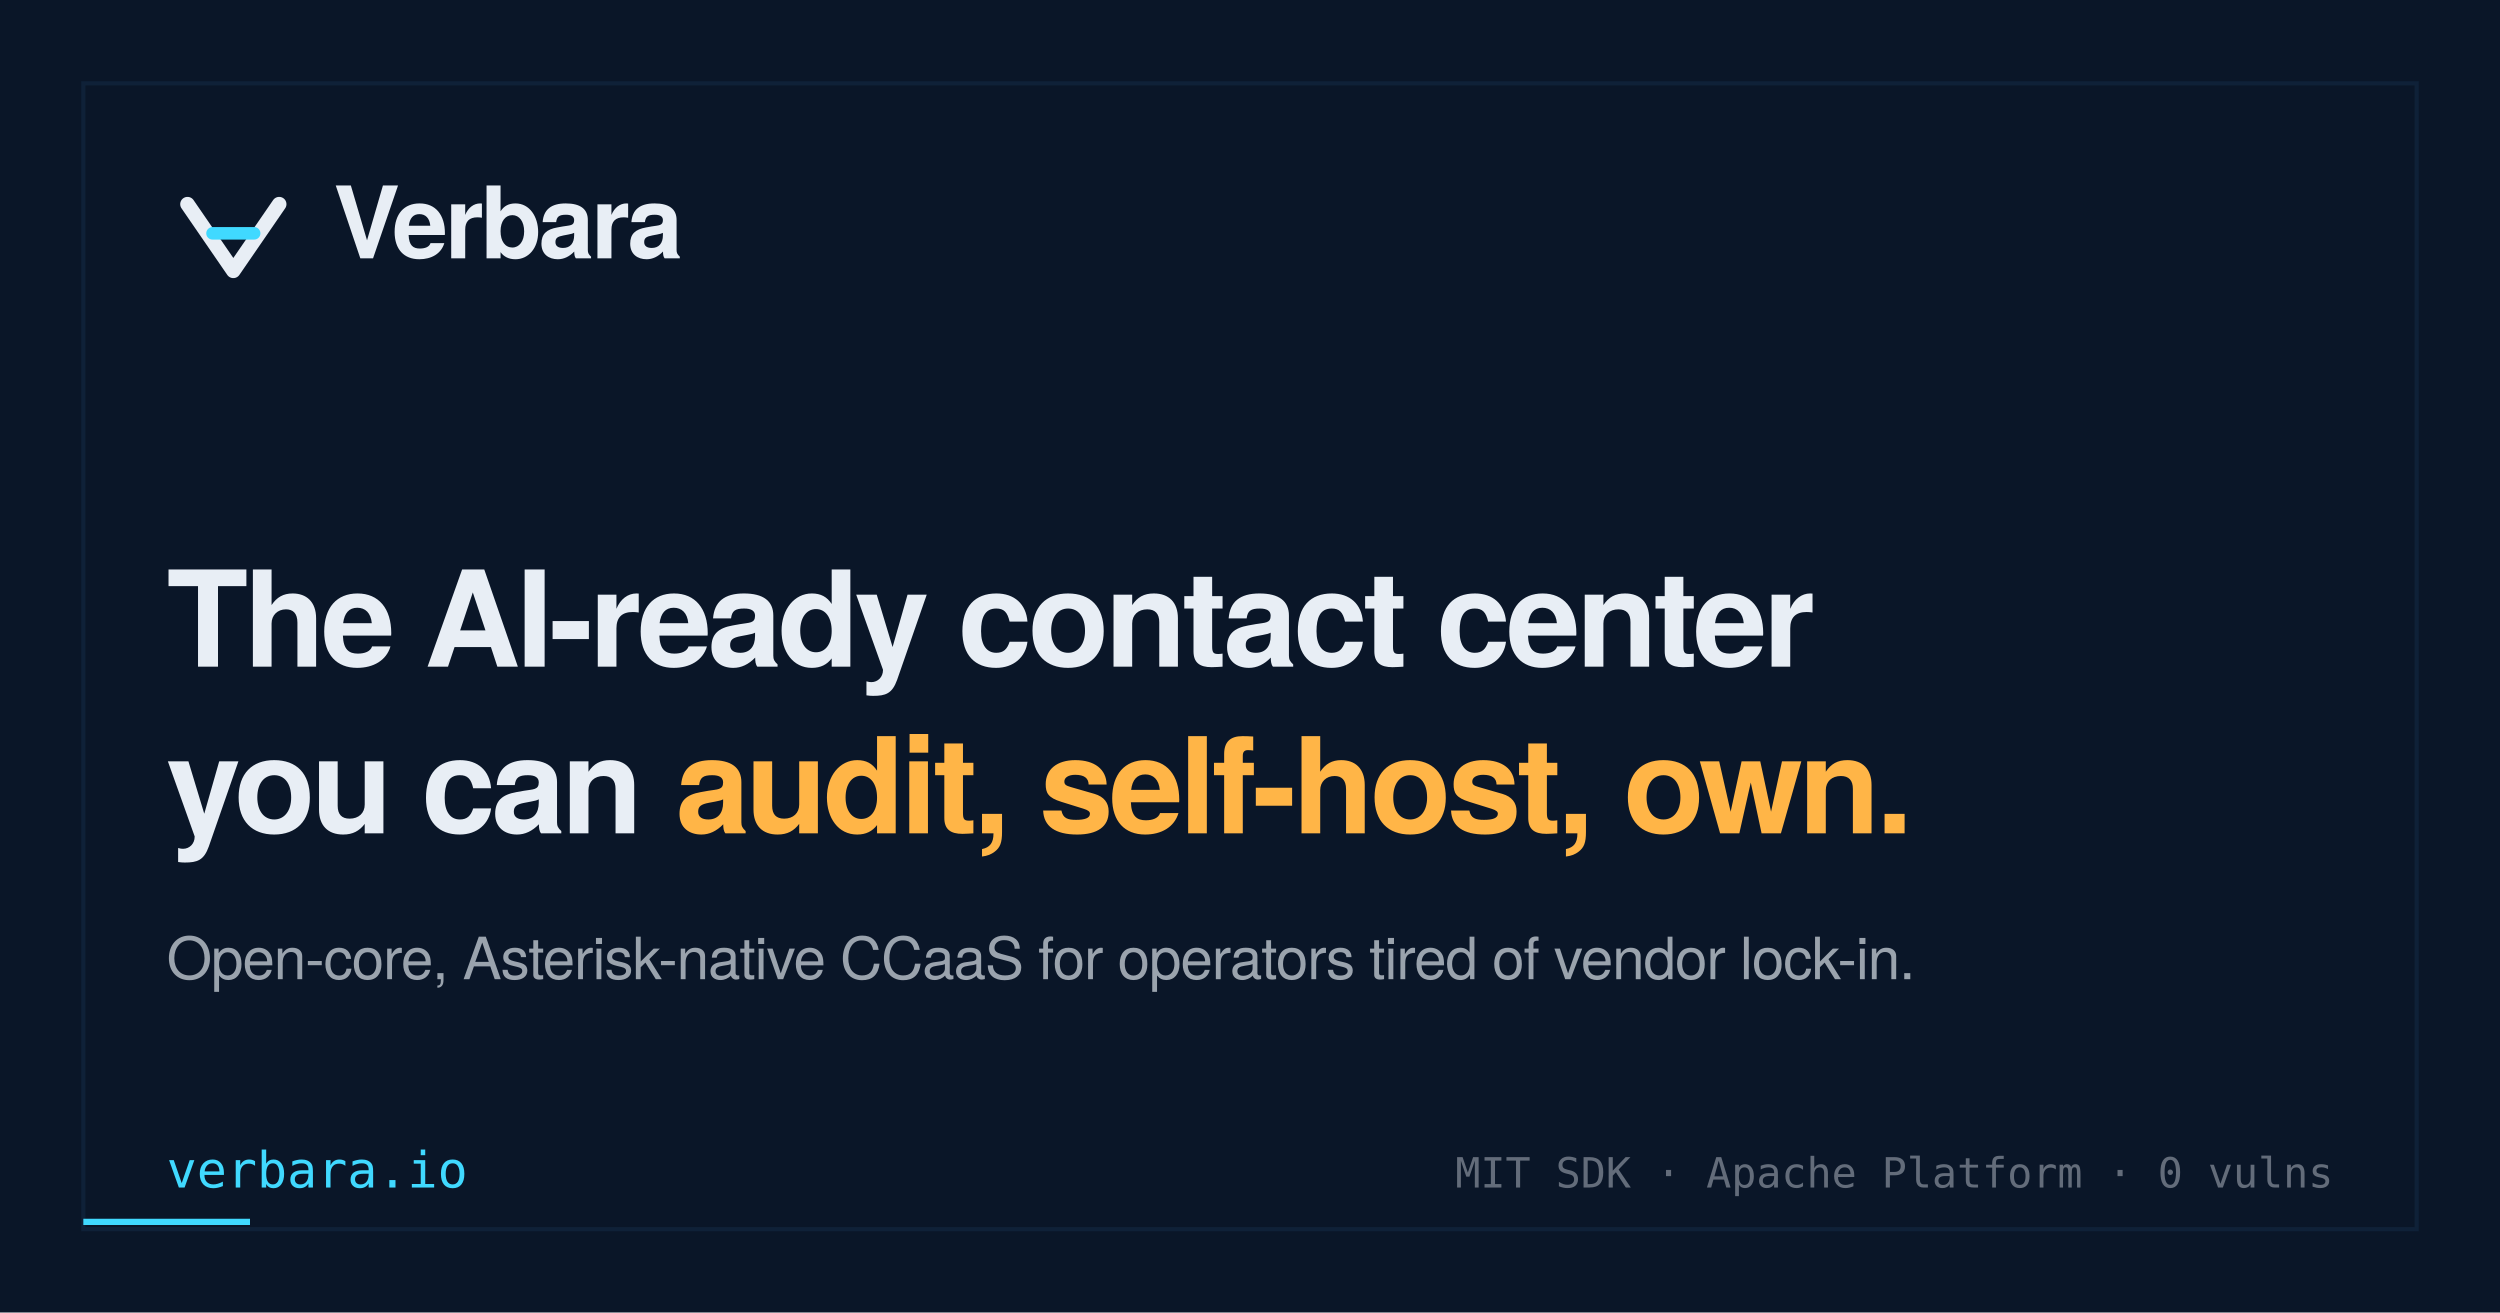
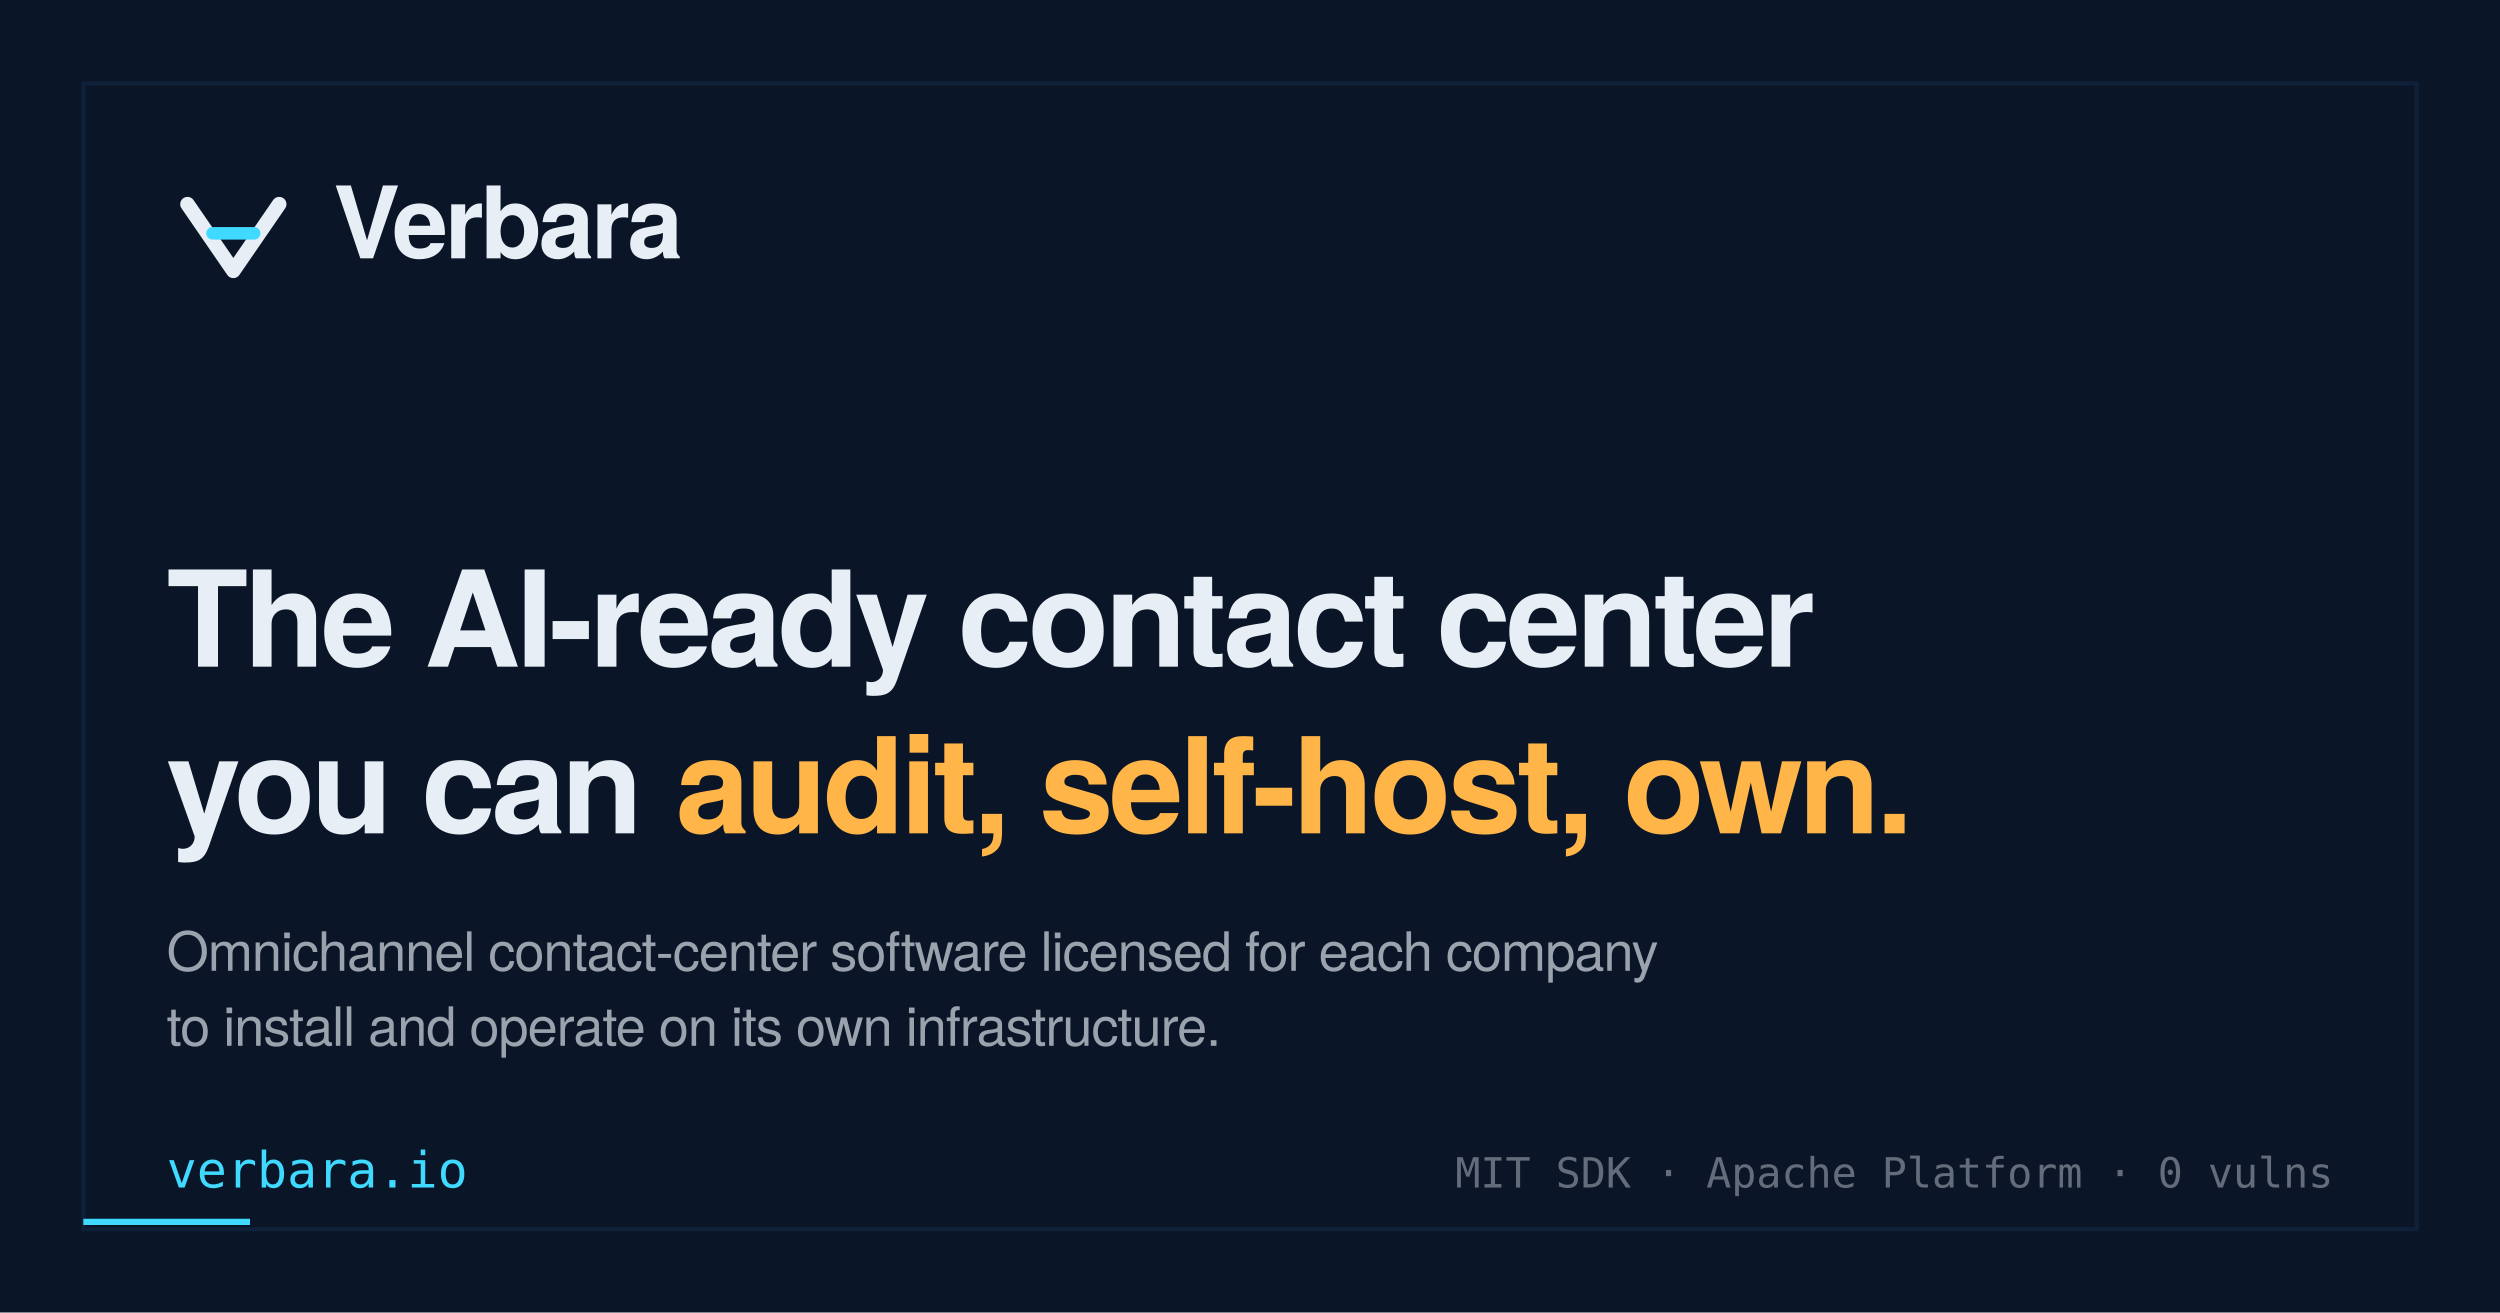
<svg xmlns="http://www.w3.org/2000/svg" width="1200" height="630" viewBox="0 0 1200 630">
  <rect width="1200" height="630" fill="#0a1628" />
  <rect x="40" y="40" width="1120" height="550" fill="none" stroke="#0f2138" stroke-width="2" />
  <g transform="translate(80 80)">
    <path d="M10 18 L32 50 L54 18" fill="none" stroke="#e8eef5" stroke-width="7" stroke-linecap="round" stroke-linejoin="round" />
    <path d="M22 32 H42" stroke="#40d9ff" stroke-width="6" stroke-linecap="round" />
  </g>
  <text x="160" y="124" font-family="'Geist Sans', 'Helvetica Neue', sans-serif" font-weight="700" font-size="48" letter-spacing="-1.5" fill="#e8eef5">Verbara</text>
  <text x="80" y="320" font-family="'Geist Sans', 'Helvetica Neue', sans-serif" font-weight="700" font-size="64" letter-spacing="-2" fill="#e8eef5">The AI-ready contact center</text>
  <text x="80" y="400" font-family="'Geist Sans', 'Helvetica Neue', sans-serif" font-weight="700" font-size="64" letter-spacing="-2" fill="#e8eef5">you can <tspan fill="#ffb547">audit, self-host, own.</tspan>
  </text>
-   <text x="80" y="470" font-family="'Geist Sans', 'Helvetica Neue', sans-serif" font-weight="500" font-size="28" letter-spacing="-0.5" fill="rgba(232,238,245,0.65)">Open-core, Asterisk-native CCaaS for operators tired of vendor lock-in.</text>
+   <text x="80" y="466" font-family="'Geist Sans', 'Helvetica Neue', sans-serif" font-weight="500" font-size="26" letter-spacing="-0.5" fill="rgba(232,238,245,0.65)">Omnichannel contact-center software licensed for each company</text>
+   <text x="80" y="502" font-family="'Geist Sans', 'Helvetica Neue', sans-serif" font-weight="500" font-size="26" letter-spacing="-0.5" fill="rgba(232,238,245,0.65)">to install and operate on its own infrastructure.</text>
  <text x="80" y="570" font-family="'Geist Mono', 'Menlo', monospace" font-size="24" fill="#40d9ff">verbara.io</text>
  <text x="1120" y="570" text-anchor="end" font-family="'Geist Mono', 'Menlo', monospace" font-size="20" fill="rgba(232,238,245,0.4)">MIT SDK · Apache Platform · 0 vulns</text>
  <rect x="40" y="585" width="80" height="3" fill="#40d9ff" />
</svg>
